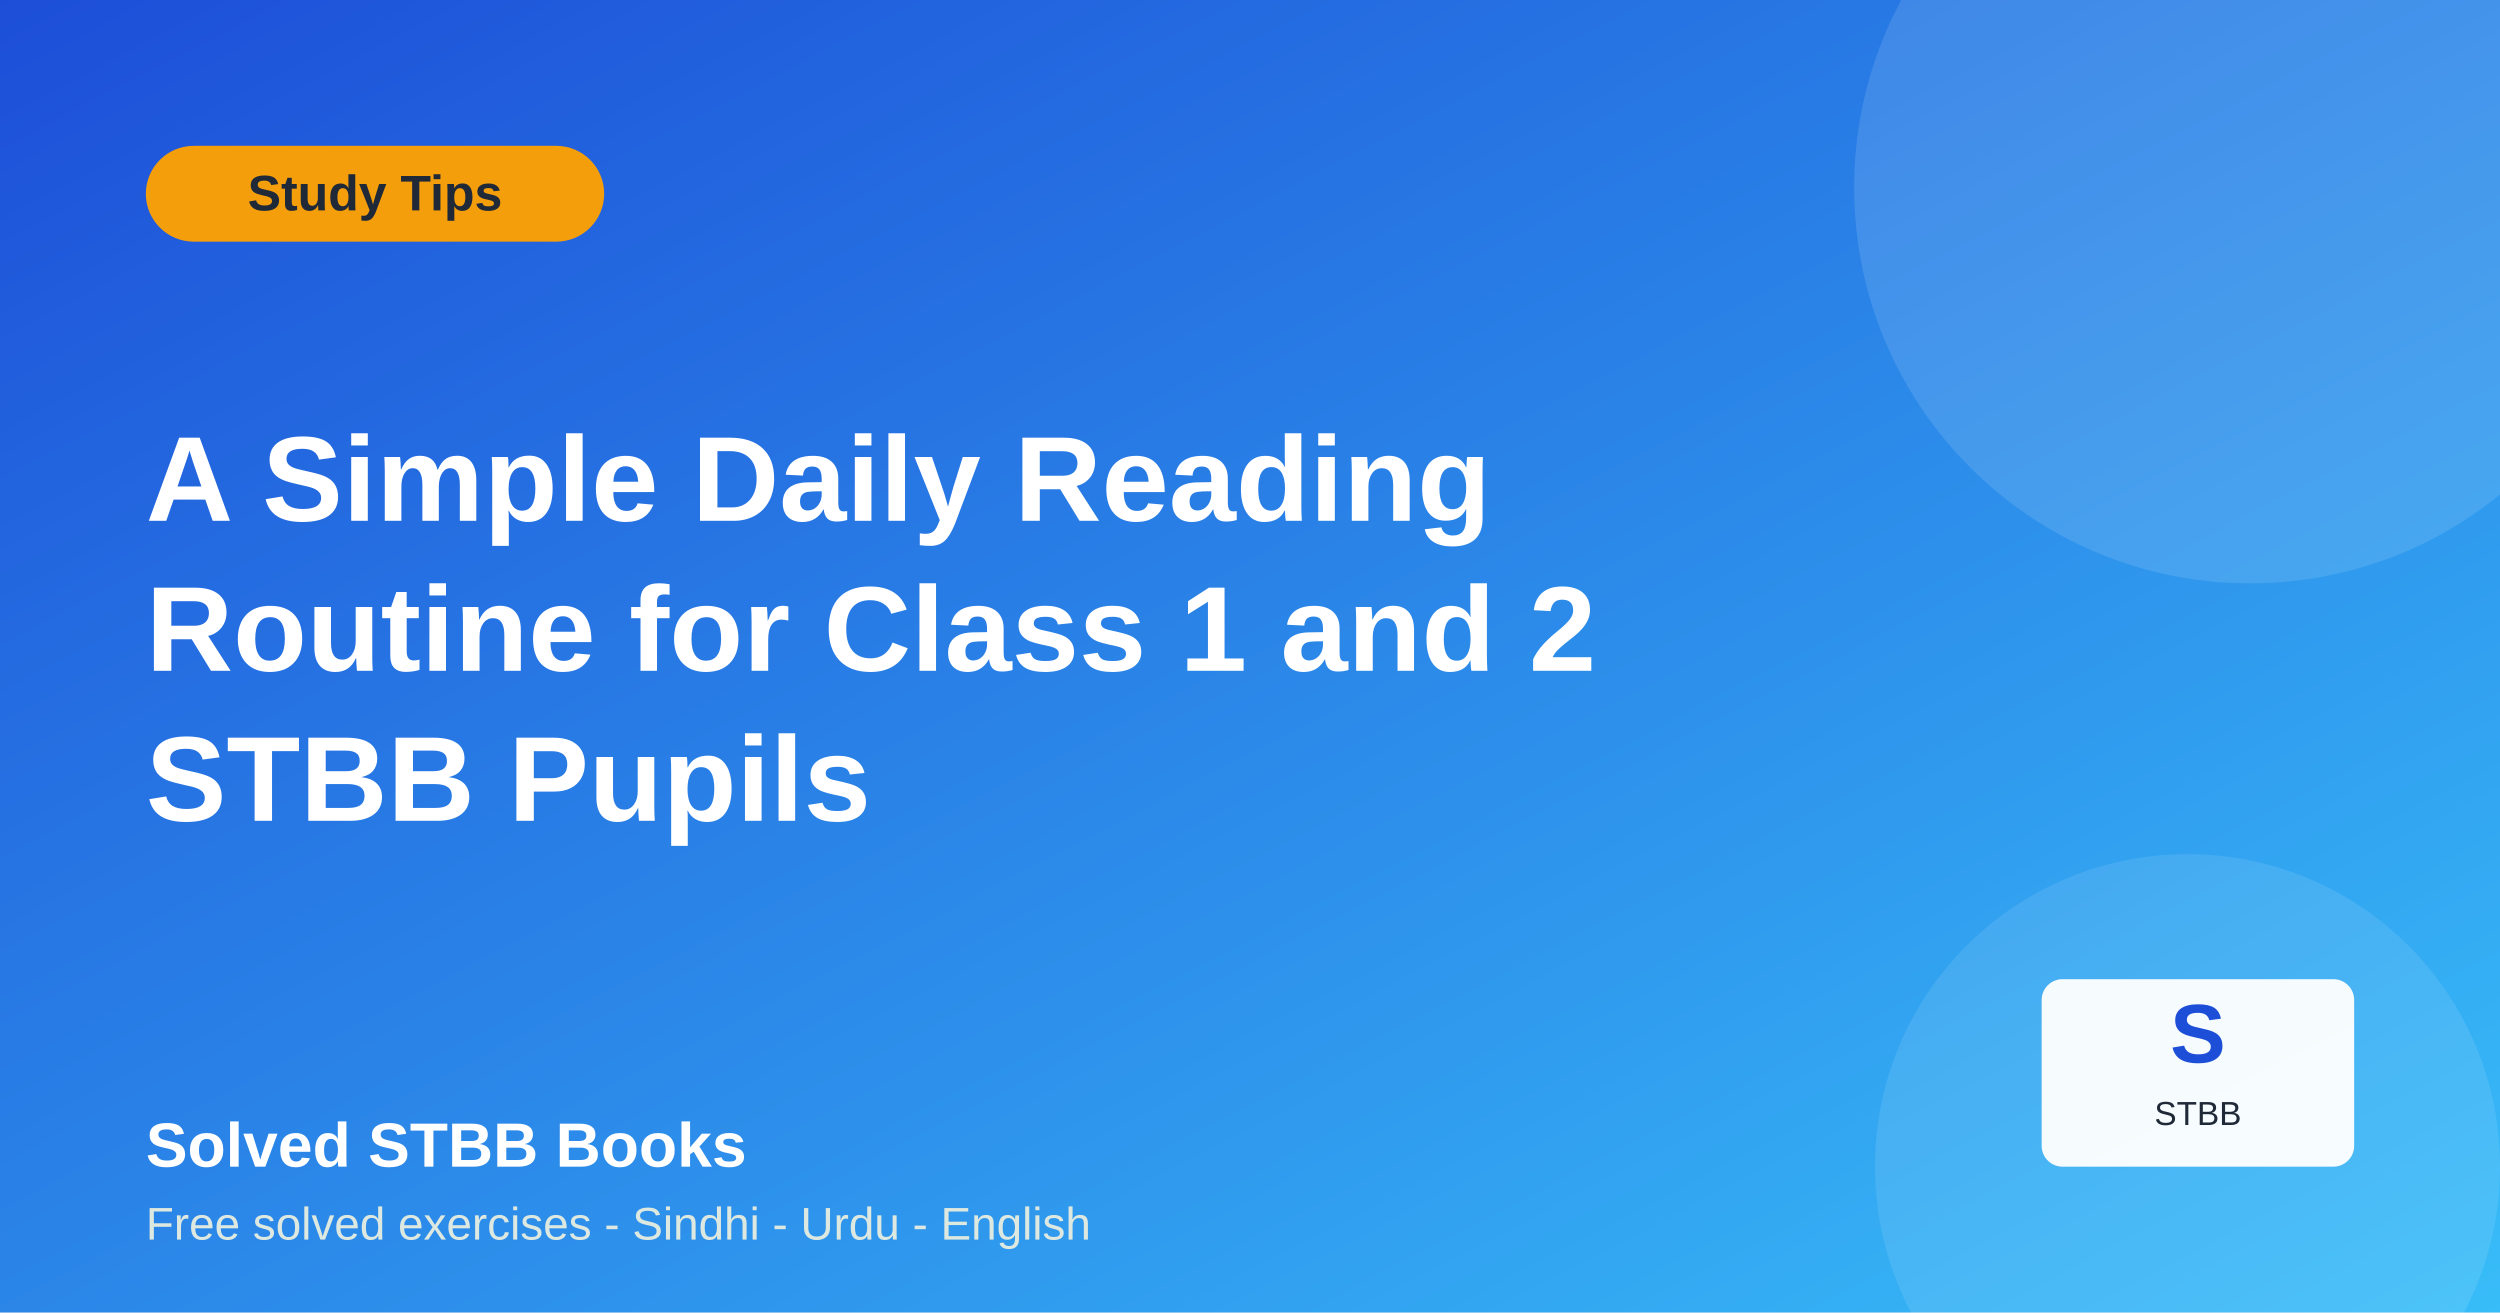
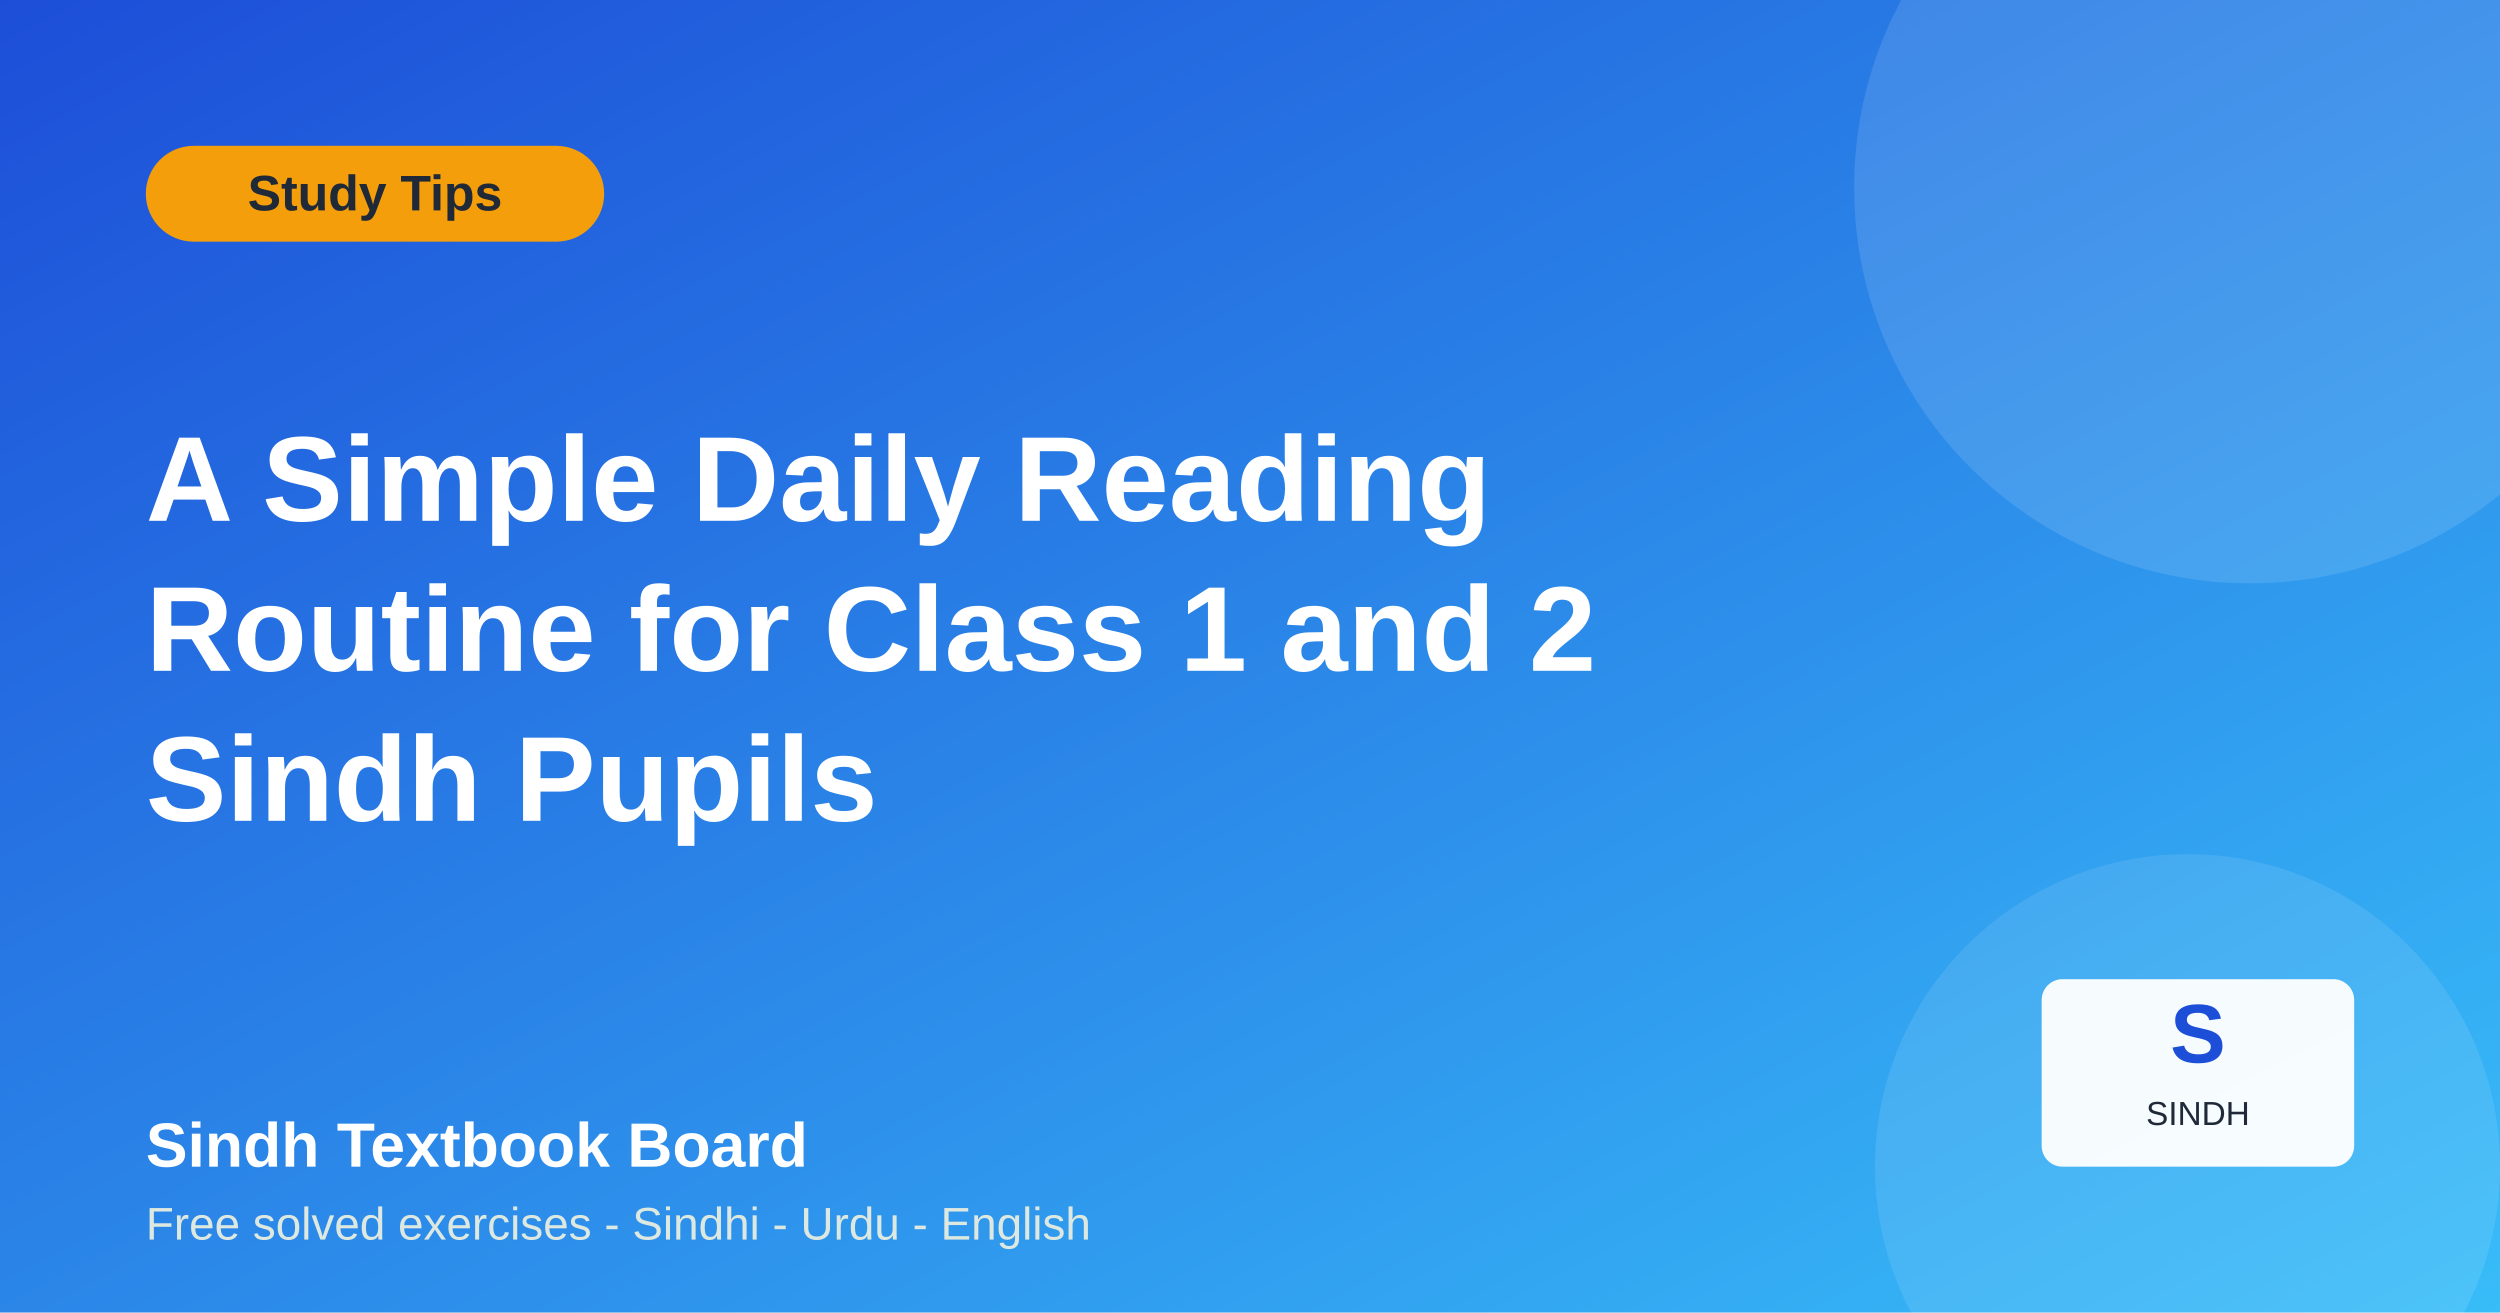
<svg xmlns="http://www.w3.org/2000/svg" width="1200" height="630" viewBox="0 0 1200 630">
  <defs>
    <linearGradient id="g" x1="0" y1="0" x2="1" y2="1">
      <stop offset="0" stop-color="#1D4ED8" />
      <stop offset="1" stop-color="#38BDF8" />
    </linearGradient>
  </defs>
  <rect width="1200" height="630" fill="url(#g)" />
  <circle cx="1080" cy="90" r="190" fill="#ffffff" opacity="0.12" />
  <circle cx="1050" cy="560" r="150" fill="#ffffff" opacity="0.10" />
  <rect x="70" y="70" width="220" height="46" rx="23" fill="#F59E0B" />
  <text x="180" y="101" font-family="Arial, sans-serif" font-size="24" font-weight="bold" fill="#1F2937" text-anchor="middle">Study Tips</text>
  <text x="70" y="250" font-family="Arial, sans-serif" font-size="58" font-weight="bold" fill="#ffffff">A Simple Daily Reading</text>
  <text x="70" y="322" font-family="Arial, sans-serif" font-size="58" font-weight="bold" fill="#ffffff">Routine for Class 1 and 2</text>
-   <text x="70" y="394" font-family="Arial, sans-serif" font-size="58" font-weight="bold" fill="#ffffff">STBB Pupils</text>
-   <text x="70" y="560" font-family="Arial, sans-serif" font-size="30" font-weight="bold" fill="#ffffff">Solved STBB Books</text>
+   <text x="70" y="394" font-family="Arial, sans-serif" font-size="58" font-weight="bold" fill="#ffffff">Sindh Pupils</text>
+   <text x="70" y="560" font-family="Arial, sans-serif" font-size="30" font-weight="bold" fill="#ffffff">Sindh Textbook Board</text>
  <text x="70" y="595" font-family="Arial, sans-serif" font-size="22" fill="#DCE8E0">Free solved exercises - Sindhi - Urdu - English</text>
  <rect x="980" y="470" width="150" height="90" rx="10" fill="#ffffff" opacity="0.95" />
  <text x="1055" y="510" font-family="Arial, sans-serif" font-size="40" font-weight="bold" fill="#1D4ED8" text-anchor="middle">S</text>
-   <text x="1055" y="540" font-family="Arial, sans-serif" font-size="16" fill="#1F2937" text-anchor="middle">STBB</text>
+   <text x="1055" y="540" font-family="Arial, sans-serif" font-size="16" fill="#1F2937" text-anchor="middle">SINDH</text>
</svg>
